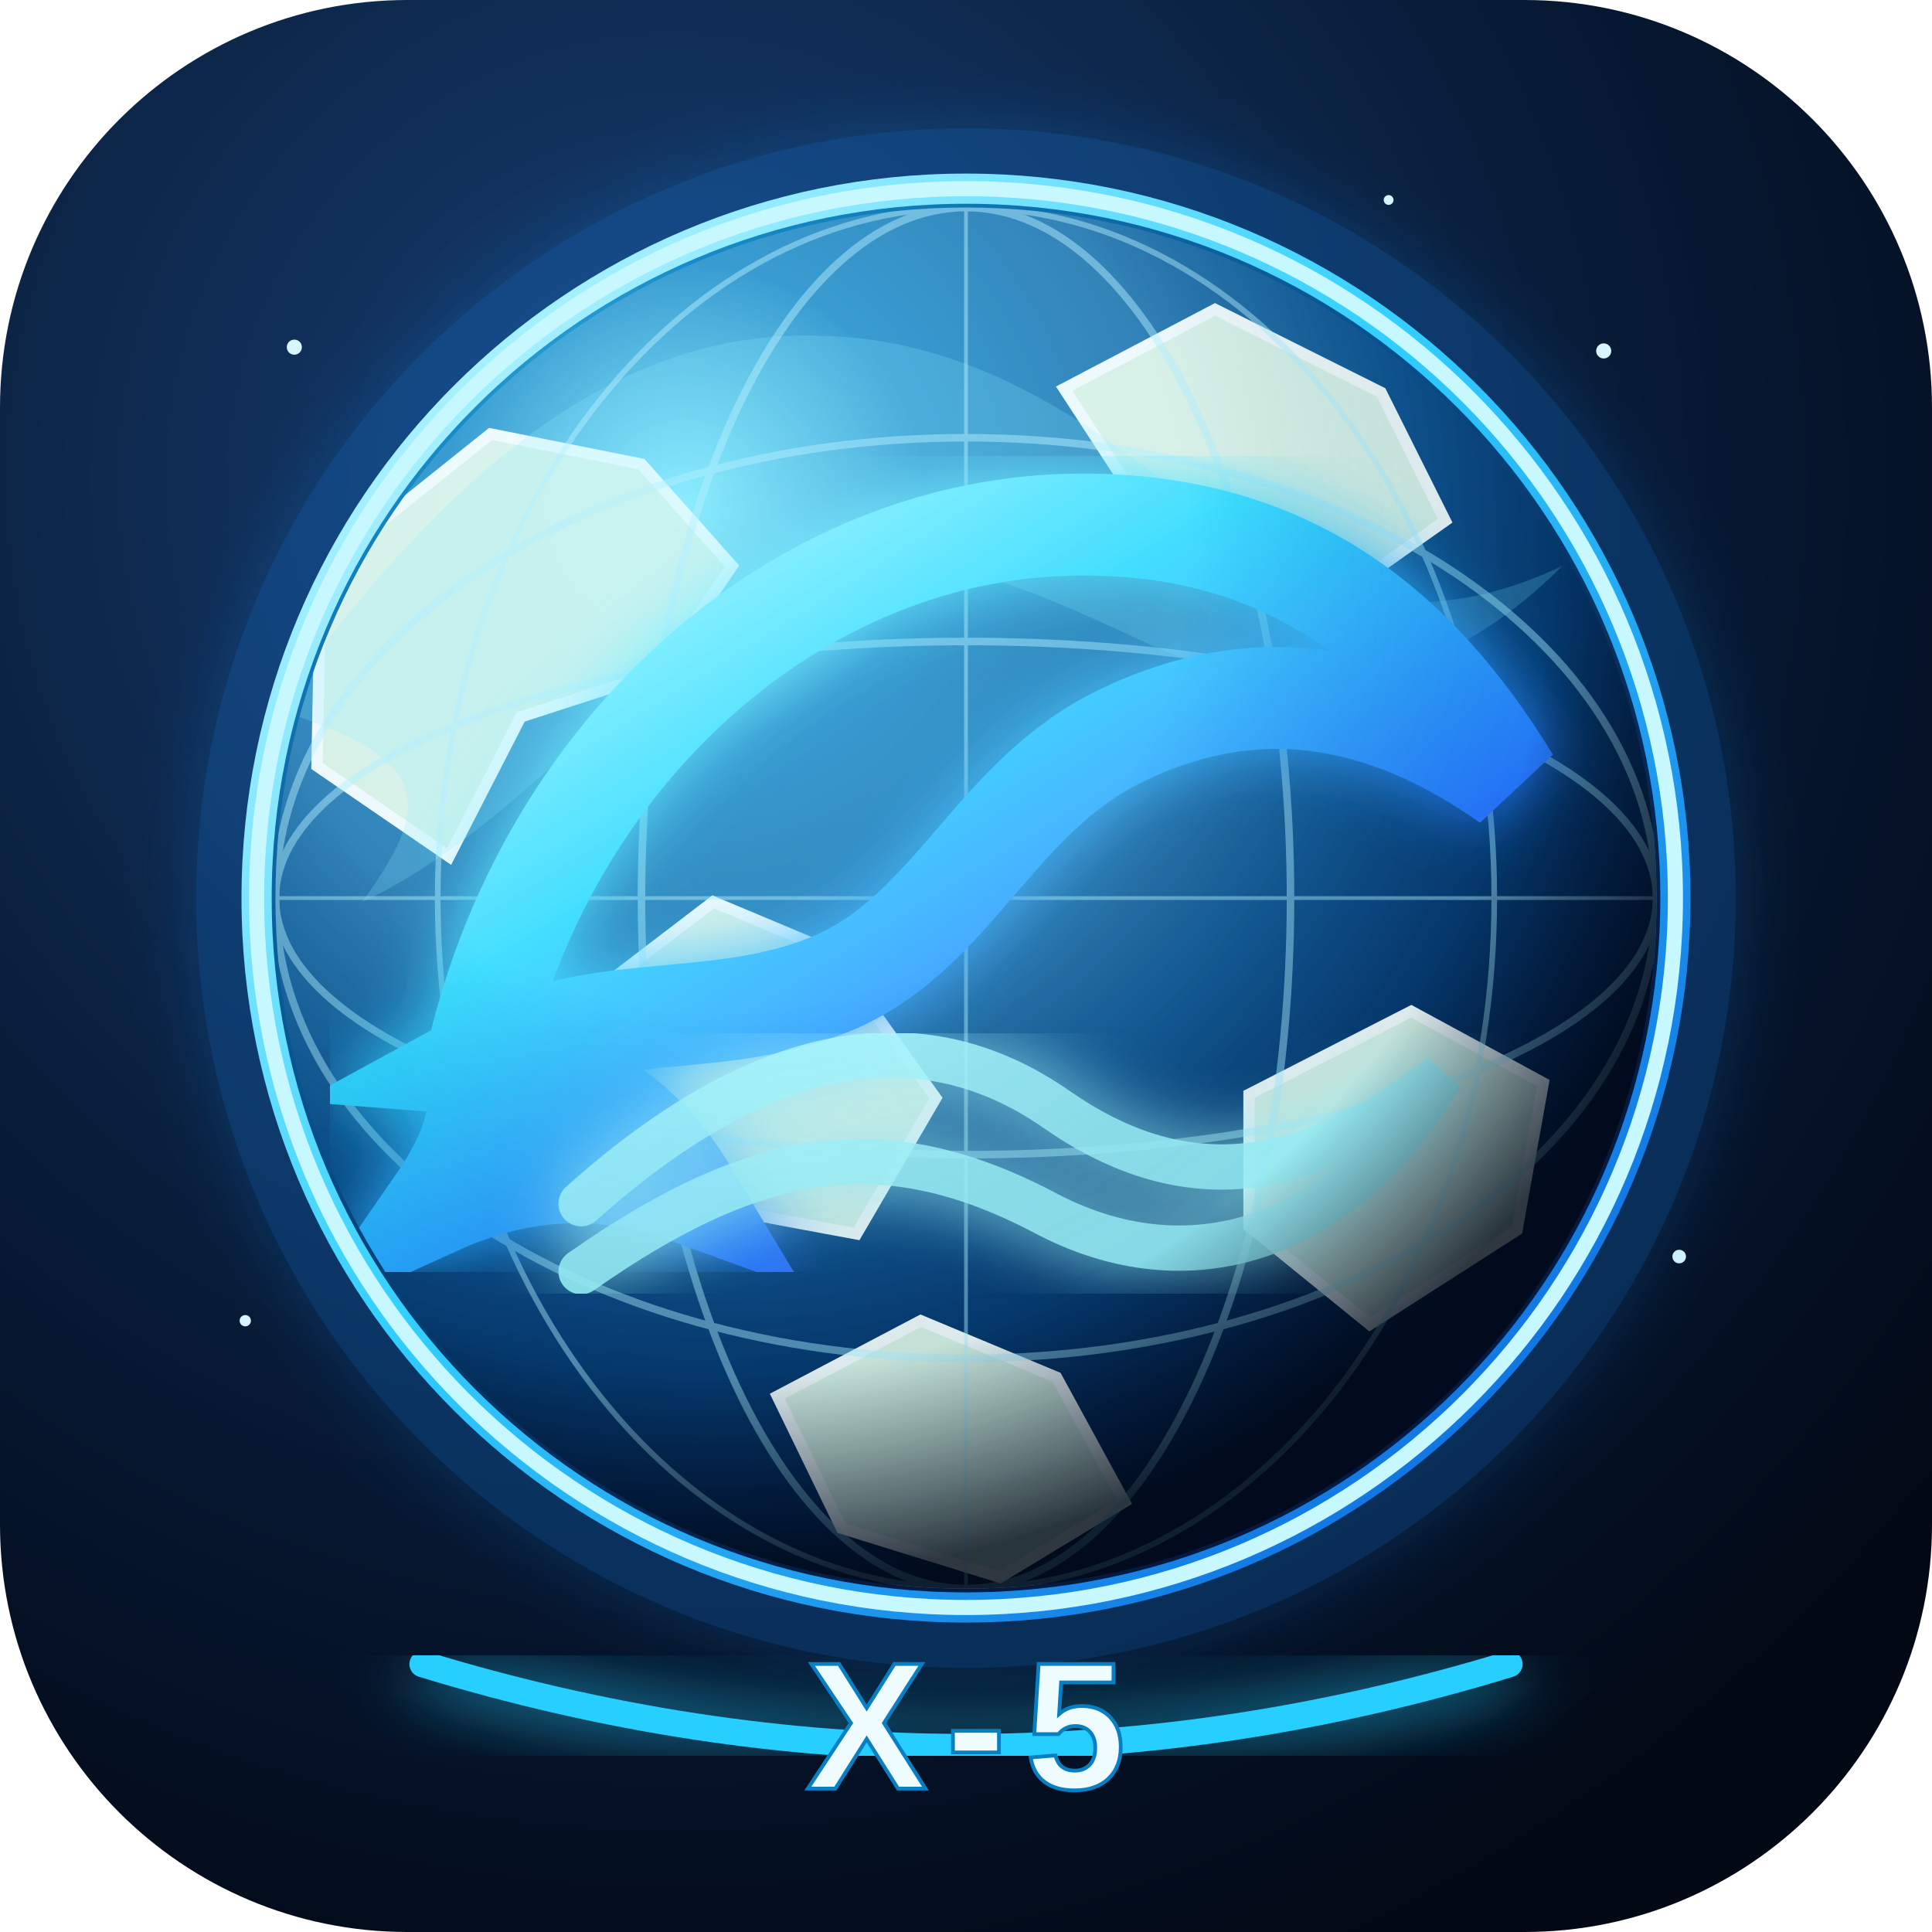
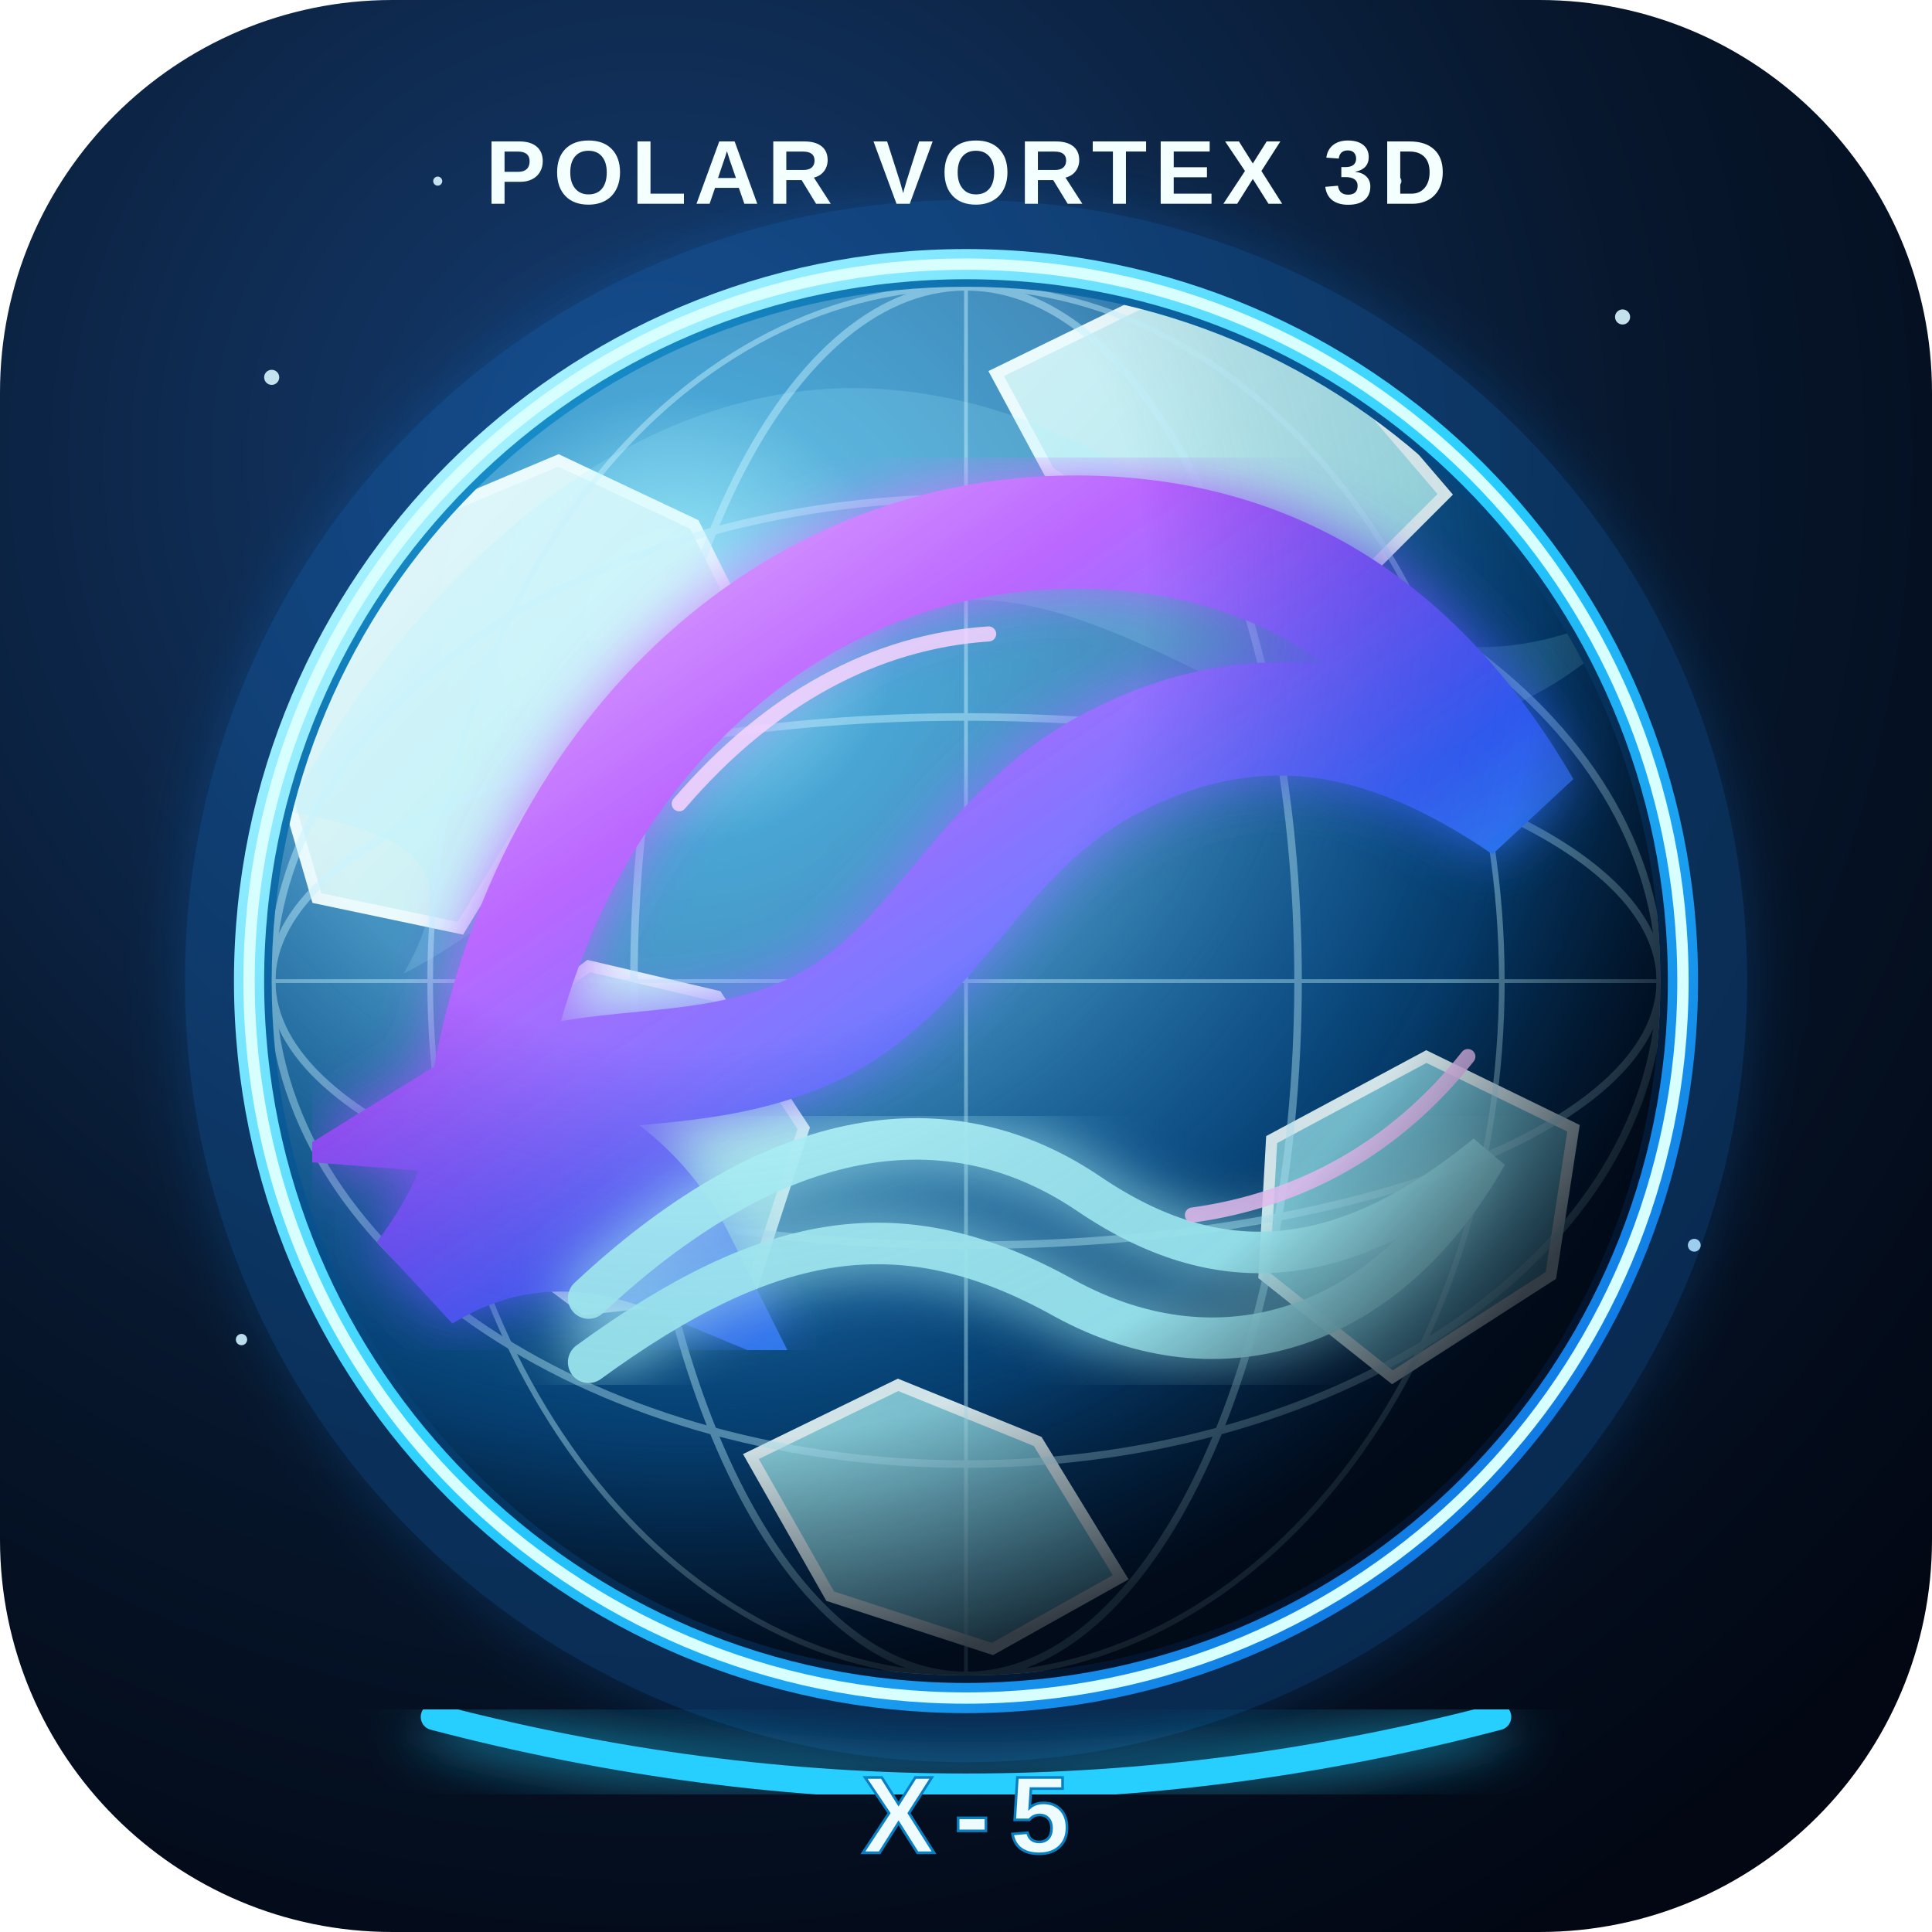
- <svg xmlns="http://www.w3.org/2000/svg" viewBox="0 0 512 512">
+ <svg xmlns="http://www.w3.org/2000/svg" viewBox="0 0 512 512" role="img" aria-label="POLAR VORTEX 3D X-5 – 3D glóbus s polárním vírem">
  <defs>
-     <radialGradient id="space" cx="35%" cy="25%" r="85%">
-       <stop stop-color="#173f72" />
-       <stop offset=".58" stop-color="#071a35" />
-       <stop offset="1" stop-color="#020814" />
+     <radialGradient id="space" cx="34%" cy="24%" r="88%">
+       <stop stop-color="#153c70" />
+       <stop offset=".58" stop-color="#07172d" />
+       <stop offset="1" stop-color="#020713" />
    </radialGradient>
-     <radialGradient id="ocean" cx="30%" cy="22%" r="78%">
-       <stop stop-color="#78eaff" />
-       <stop offset=".22" stop-color="#168bc9" />
-       <stop offset=".65" stop-color="#07508e" />
-       <stop offset="1" stop-color="#031b43" />
+     <radialGradient id="earth" cx="30%" cy="25%" r="78%">
+       <stop stop-color="#8cf3ff" />
+       <stop offset=".2" stop-color="#168cc8" />
+       <stop offset=".63" stop-color="#07518e" />
+       <stop offset="1" stop-color="#03152e" />
    </radialGradient>
-     <radialGradient id="globeShade" cx="32%" cy="24%" r="76%">
-       <stop offset=".45" stop-color="#fff" stop-opacity=".15" />
-       <stop offset=".8" stop-color="#001126" stop-opacity=".05" />
-       <stop offset="1" stop-color="#000714" stop-opacity=".8" />
+     <radialGradient id="shade" cx="30%" cy="22%" r="78%">
+       <stop offset=".42" stop-color="#fff" stop-opacity=".22" />
+       <stop offset=".78" stop-color="#001020" stop-opacity=".08" />
+       <stop offset="1" stop-color="#000611" stop-opacity=".78" />
    </radialGradient>
+     <linearGradient id="ice" x1="0" y1="0" x2="1" y2="1">
+       <stop stop-color="#f4ffff" />
+       <stop offset=".5" stop-color="#a9e9ef" />
+       <stop offset="1" stop-color="#4da9c6" />
+     </linearGradient>
+     <linearGradient id="vortex" x1="0" y1="0" x2="1" y2="1">
+       <stop stop-color="#e7a7ff" />
+       <stop offset=".3" stop-color="#a63cff" />
+       <stop offset=".62" stop-color="#315eff" />
+       <stop offset="1" stop-color="#29e2ff" />
+     </linearGradient>
    <linearGradient id="rim" x1="0" y1="0" x2="1" y2="1">
-       <stop stop-color="#d9ffff" />
-       <stop offset=".45" stop-color="#31cfff" />
+       <stop stop-color="#d8ffff" />
+       <stop offset=".5" stop-color="#27cfff" />
      <stop offset="1" stop-color="#0758d9" />
    </linearGradient>
-     <linearGradient id="vortex" x1="0" y1="0" x2="1" y2="1">
-       <stop stop-color="#b7ffff" />
-       <stop offset=".35" stop-color="#23d8ff" />
-       <stop offset=".7" stop-color="#2877ff" />
-       <stop offset="1" stop-color="#8b4dff" />
-     </linearGradient>
    <filter id="glow">
-       <feGaussianBlur stdDeviation="9" result="b" />
+       <feGaussianBlur stdDeviation="8" result="b" />
      <feMerge>
        <feMergeNode in="b" />
        <feMergeNode in="SourceGraphic" />
      </feMerge>
    </filter>
-     <clipPath id="clip">
-       <circle cx="256" cy="238" r="183" />
+     <clipPath id="earthClip">
+       <circle cx="256" cy="260" r="184" />
    </clipPath>
  </defs>
-   <rect width="512" height="512" rx="108" fill="url(#space)" />
-   <g fill="#d7f6ff">
-     <circle cx="78" cy="92" r="2" />
-     <circle cx="425" cy="93" r="2" />
-     <circle cx="445" cy="333" r="1.8" />
-     <circle cx="65" cy="350" r="1.5" />
-     <circle cx="368" cy="53" r="1.3" />
+   <rect width="512" height="512" rx="104" fill="url(#space)" />
+   <g fill="#d7f6ff" opacity=".9">
+     <circle cx="72" cy="100" r="2" />
+     <circle cx="430" cy="84" r="2" />
+     <circle cx="449" cy="330" r="1.7" />
+     <circle cx="64" cy="355" r="1.5" />
+     <circle cx="370" cy="48" r="1.4" />
+     <circle cx="116" cy="48" r="1.2" />
  </g>
-   <circle cx="256" cy="238" r="195" fill="none" stroke="#168fff" stroke-width="18" opacity=".22" filter="url(#glow)" />
-   <circle cx="256" cy="238" r="188" fill="url(#ocean)" stroke="url(#rim)" stroke-width="8" />
-   <g clip-path="url(#clip)">
-     <path d="M85 151l45-36 40 8 24 27-19 28-37 12-19 37-35-24zM155 265l34-26 31 13 28 39-21 36-43-8-35-31zM282 103l40-21 44 22 17 34-34 24-39-16zM331 290l43-22 35 19-7 39-39 25-32-26zM206 370l38-20 36 15 18 33-33 20-42-13z" fill="#d9f6e8" stroke="#f4ffff" stroke-width="3" opacity=".95" />
-     <path d="M73 188c48-67 93-101 145-99 42 1 74 25 105 50 27 21 55 28 91 11-33 33-70 39-111 20-39-18-65-30-101-10-40 22-67 61-106 79 18-25 20-38-23-51z" fill="#75e9ff" opacity=".22" />
-     <g fill="none" stroke="#a8edff" opacity=".48">
-       <ellipse cx="256" cy="238" rx="183" ry="68" stroke-width="2" />
-       <ellipse cx="256" cy="238" rx="183" ry="122" stroke-width="2" />
-       <ellipse cx="256" cy="238" rx="86" ry="183" stroke-width="2" />
-       <ellipse cx="256" cy="238" rx="140" ry="183" stroke-width="1.5" />
-       <path d="M73 238h366M256 55v366" />
+   <circle cx="256" cy="260" r="198" fill="none" stroke="#168fff" stroke-width="18" opacity=".22" filter="url(#glow)" />
+   <circle cx="256" cy="260" r="190" fill="url(#earth)" stroke="url(#rim)" stroke-width="8" />
+   <g clip-path="url(#earthClip)">
+     <path d="M70 190l40-52 38-16 36 17 18 36-30 26-25 4-25 41-38-8zM116 286l40-30 34 8 23 35-14 43-44 5-39-29zM264 99l41-20 48 17 30 35-28 28-44-12-33-22zM337 302l41-22 39 19-6 39-42 27-34-27zM199 386l39-19 37 15 22 36-34 19-43-14z" fill="url(#ice)" stroke="#efffff" stroke-width="3" opacity=".95" />
+     <path d="M76 215c40-73 98-115 156-112 52 3 84 34 118 55 29 18 55 18 88 0-28 34-68 46-110 25-44-22-72-35-111-12-43 25-69 66-110 87 14-25 9-36-31-43z" fill="#8af1ff" opacity=".18" />
+     <g fill="none" stroke="#b8efff" opacity=".46">
+       <ellipse cx="256" cy="260" rx="184" ry="70" stroke-width="2" />
+       <ellipse cx="256" cy="260" rx="184" ry="128" stroke-width="2" />
+       <ellipse cx="256" cy="260" rx="88" ry="184" stroke-width="2" />
+       <ellipse cx="256" cy="260" rx="142" ry="184" stroke-width="1.5" />
+       <path d="M72 260h368M256 76v368" />
    </g>
-     <path d="M126 282c18-82 85-143 161-143 54 0 88 27 113 68-34-24-68-29-103-12-33 16-44 51-75 65-32 14-63 4-96 22 26 2 44 14 56 34-22-8-44-7-66 3 9-13 13-25 10-37z" fill="none" stroke="url(#vortex)" stroke-width="27" stroke-linecap="round" filter="url(#glow)" />
-     <path d="M154 319c48-43 90-50 126-25 33 23 65 20 102-9-25 42-65 57-104 37-43-23-77-18-124 15" fill="none" stroke="#9cf7ff" stroke-width="12" stroke-linecap="round" opacity=".9" filter="url(#glow)" />
-     <circle cx="256" cy="238" r="183" fill="url(#globeShade)" />
+     <path d="M128 296c13-91 77-155 157-155 57 0 94 30 119 73-38-26-72-31-109-12-37 19-47 57-82 72-33 14-62 4-91 22 26 2 47 16 58 38-24-10-47-9-68 4 11-15 17-28 16-42z" fill="none" stroke="url(#vortex)" stroke-width="30" stroke-linecap="round" filter="url(#glow)" />
+     <path d="M156 344c47-44 93-54 132-28 35 24 68 21 106-10-26 46-70 61-112 38-43-24-78-18-126 17" fill="none" stroke="#a6f7ff" stroke-width="11" stroke-linecap="round" opacity=".95" filter="url(#glow)" />
+     <path d="M180 213c24-28 52-43 82-45M316 322c29-4 54-18 73-42" fill="none" stroke="#f6c9ff" stroke-width="4" stroke-linecap="round" opacity=".85" />
+     <circle cx="256" cy="260" r="184" fill="url(#shade)" />
  </g>
-   <circle cx="256" cy="238" r="188" fill="none" stroke="#c8f8ff" stroke-width="4" />
-   <path d="M112 441Q256 485 400 441" fill="none" stroke="#28cfff" stroke-width="7" stroke-linecap="round" filter="url(#glow)" />
-   <text x="256" y="474" text-anchor="middle" font-family="Arial,sans-serif" font-size="48" font-weight="900" letter-spacing="5" fill="#effcff" stroke="#087fc2" stroke-width="1">X-5</text>
+   <circle cx="256" cy="260" r="190" fill="none" stroke="#d7ffff" stroke-width="3" />
+   <path d="M115 455Q256 492 397 455" fill="none" stroke="#28cfff" stroke-width="7" stroke-linecap="round" filter="url(#glow)" />
+   <text x="256" y="54" text-anchor="middle" font-family="Arial,sans-serif" font-size="24" font-weight="900" letter-spacing="2" fill="#f4ffff">POLAR VORTEX 3D</text>
+   <text x="256" y="491" text-anchor="middle" font-family="Arial,sans-serif" font-size="29" font-weight="900" letter-spacing="5" fill="#effcff" stroke="#087fc2" stroke-width=".7">X-5</text>
</svg>
